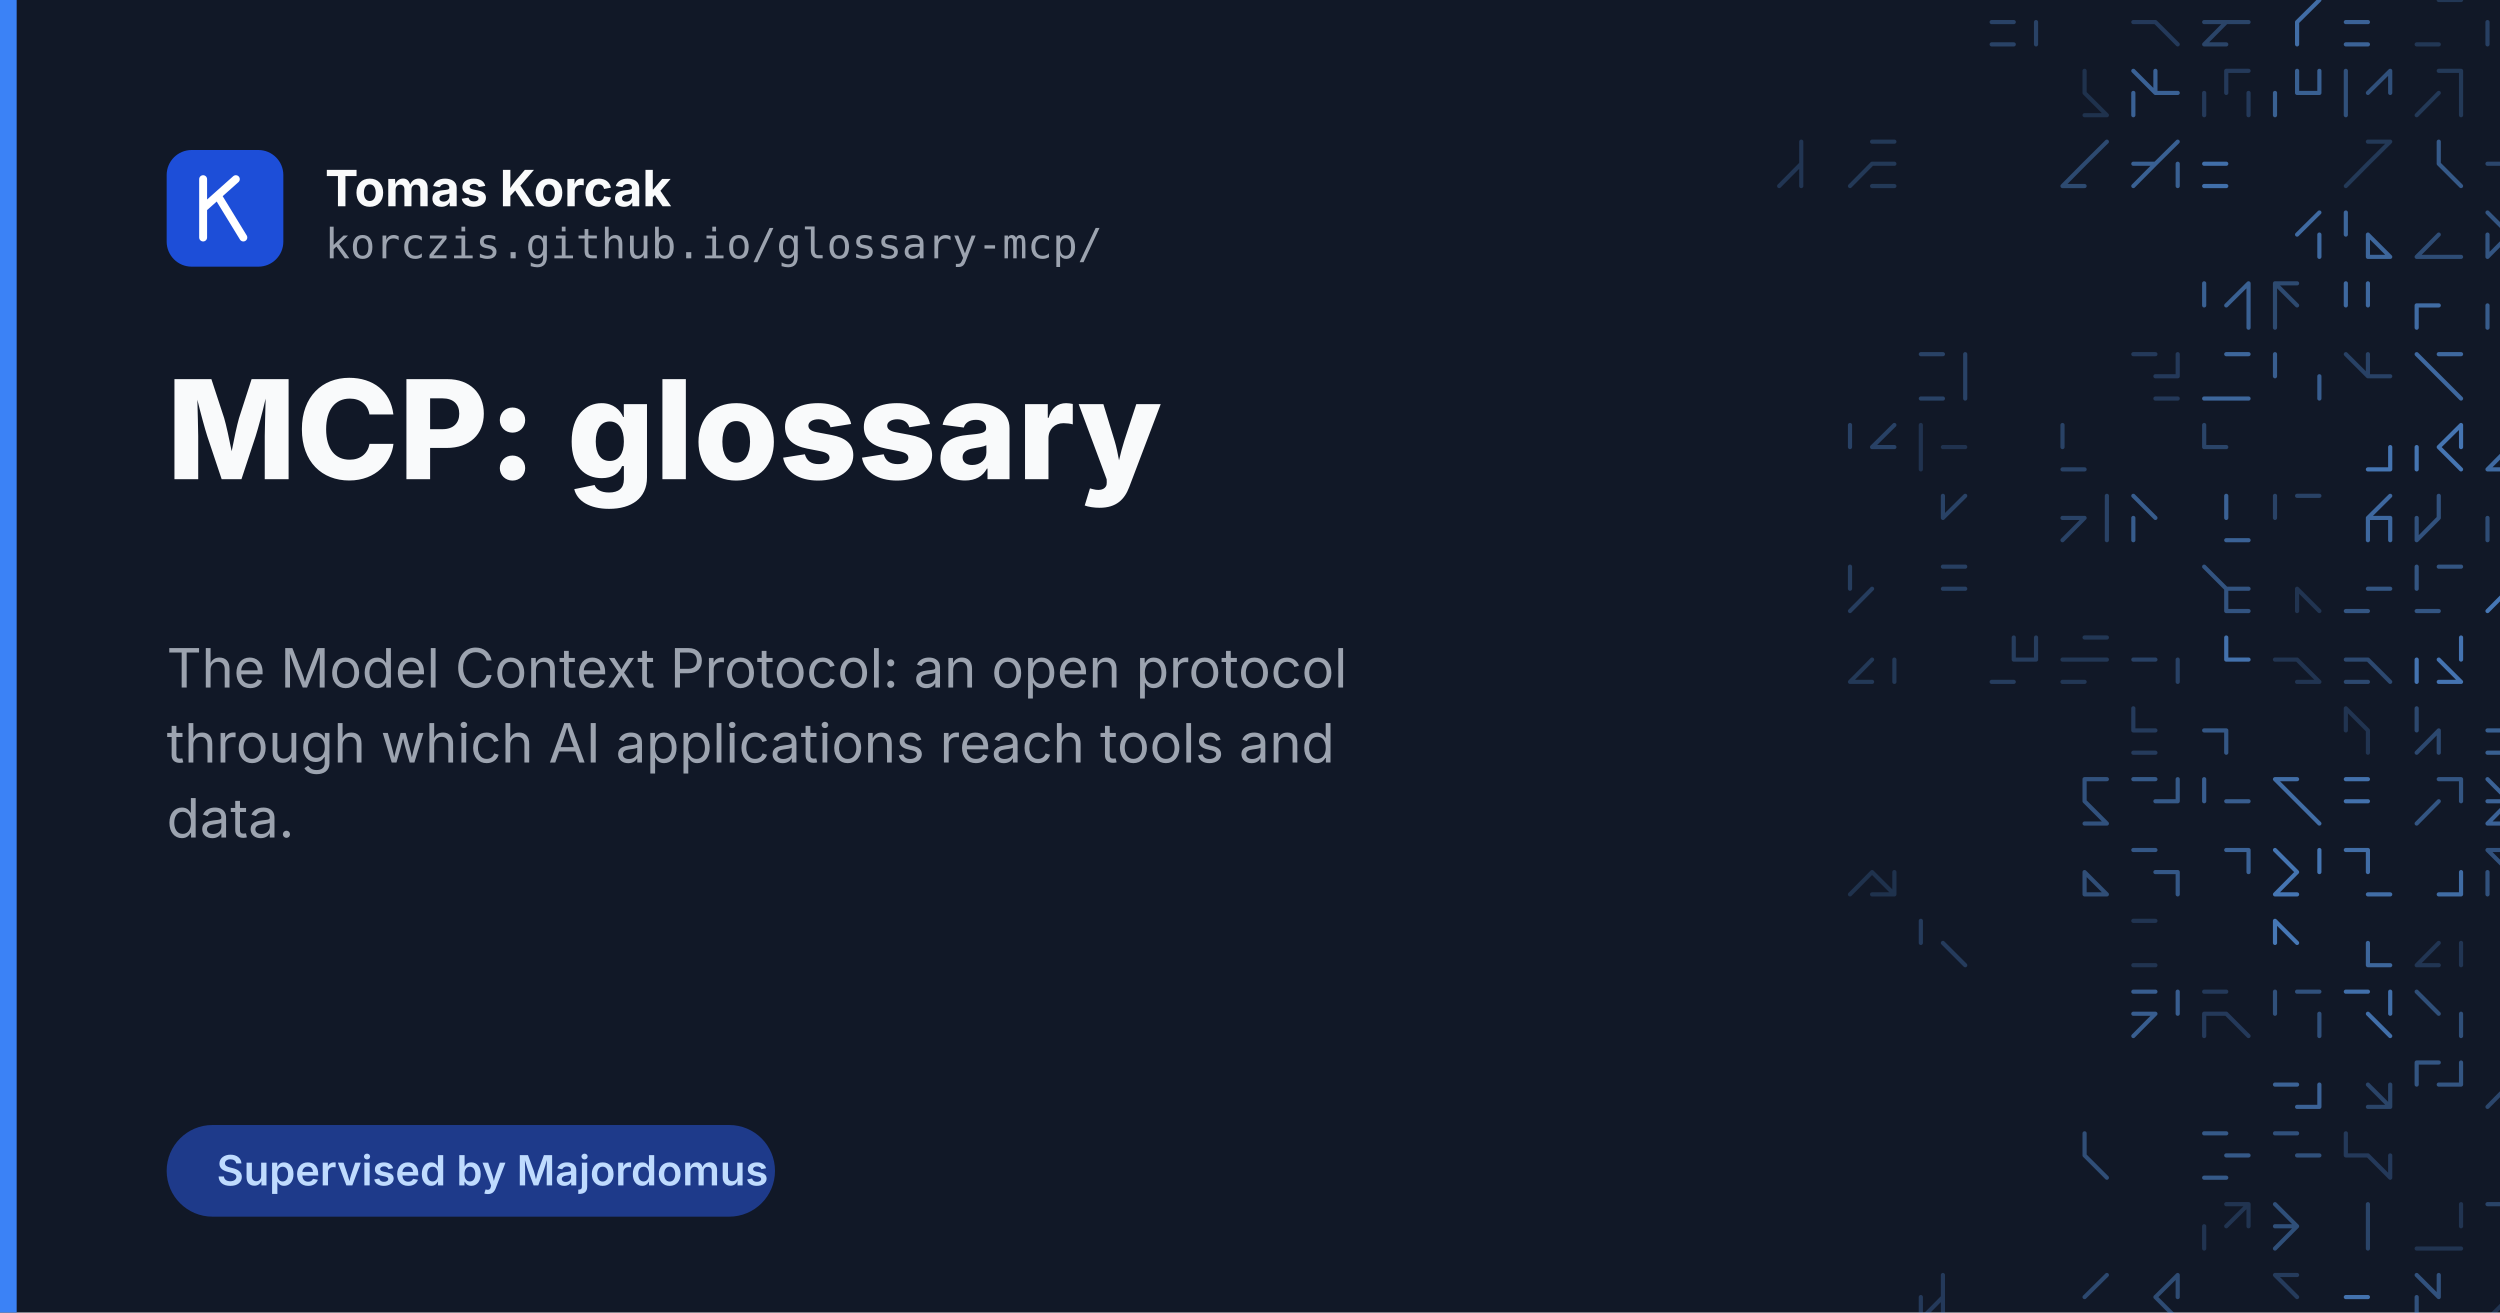
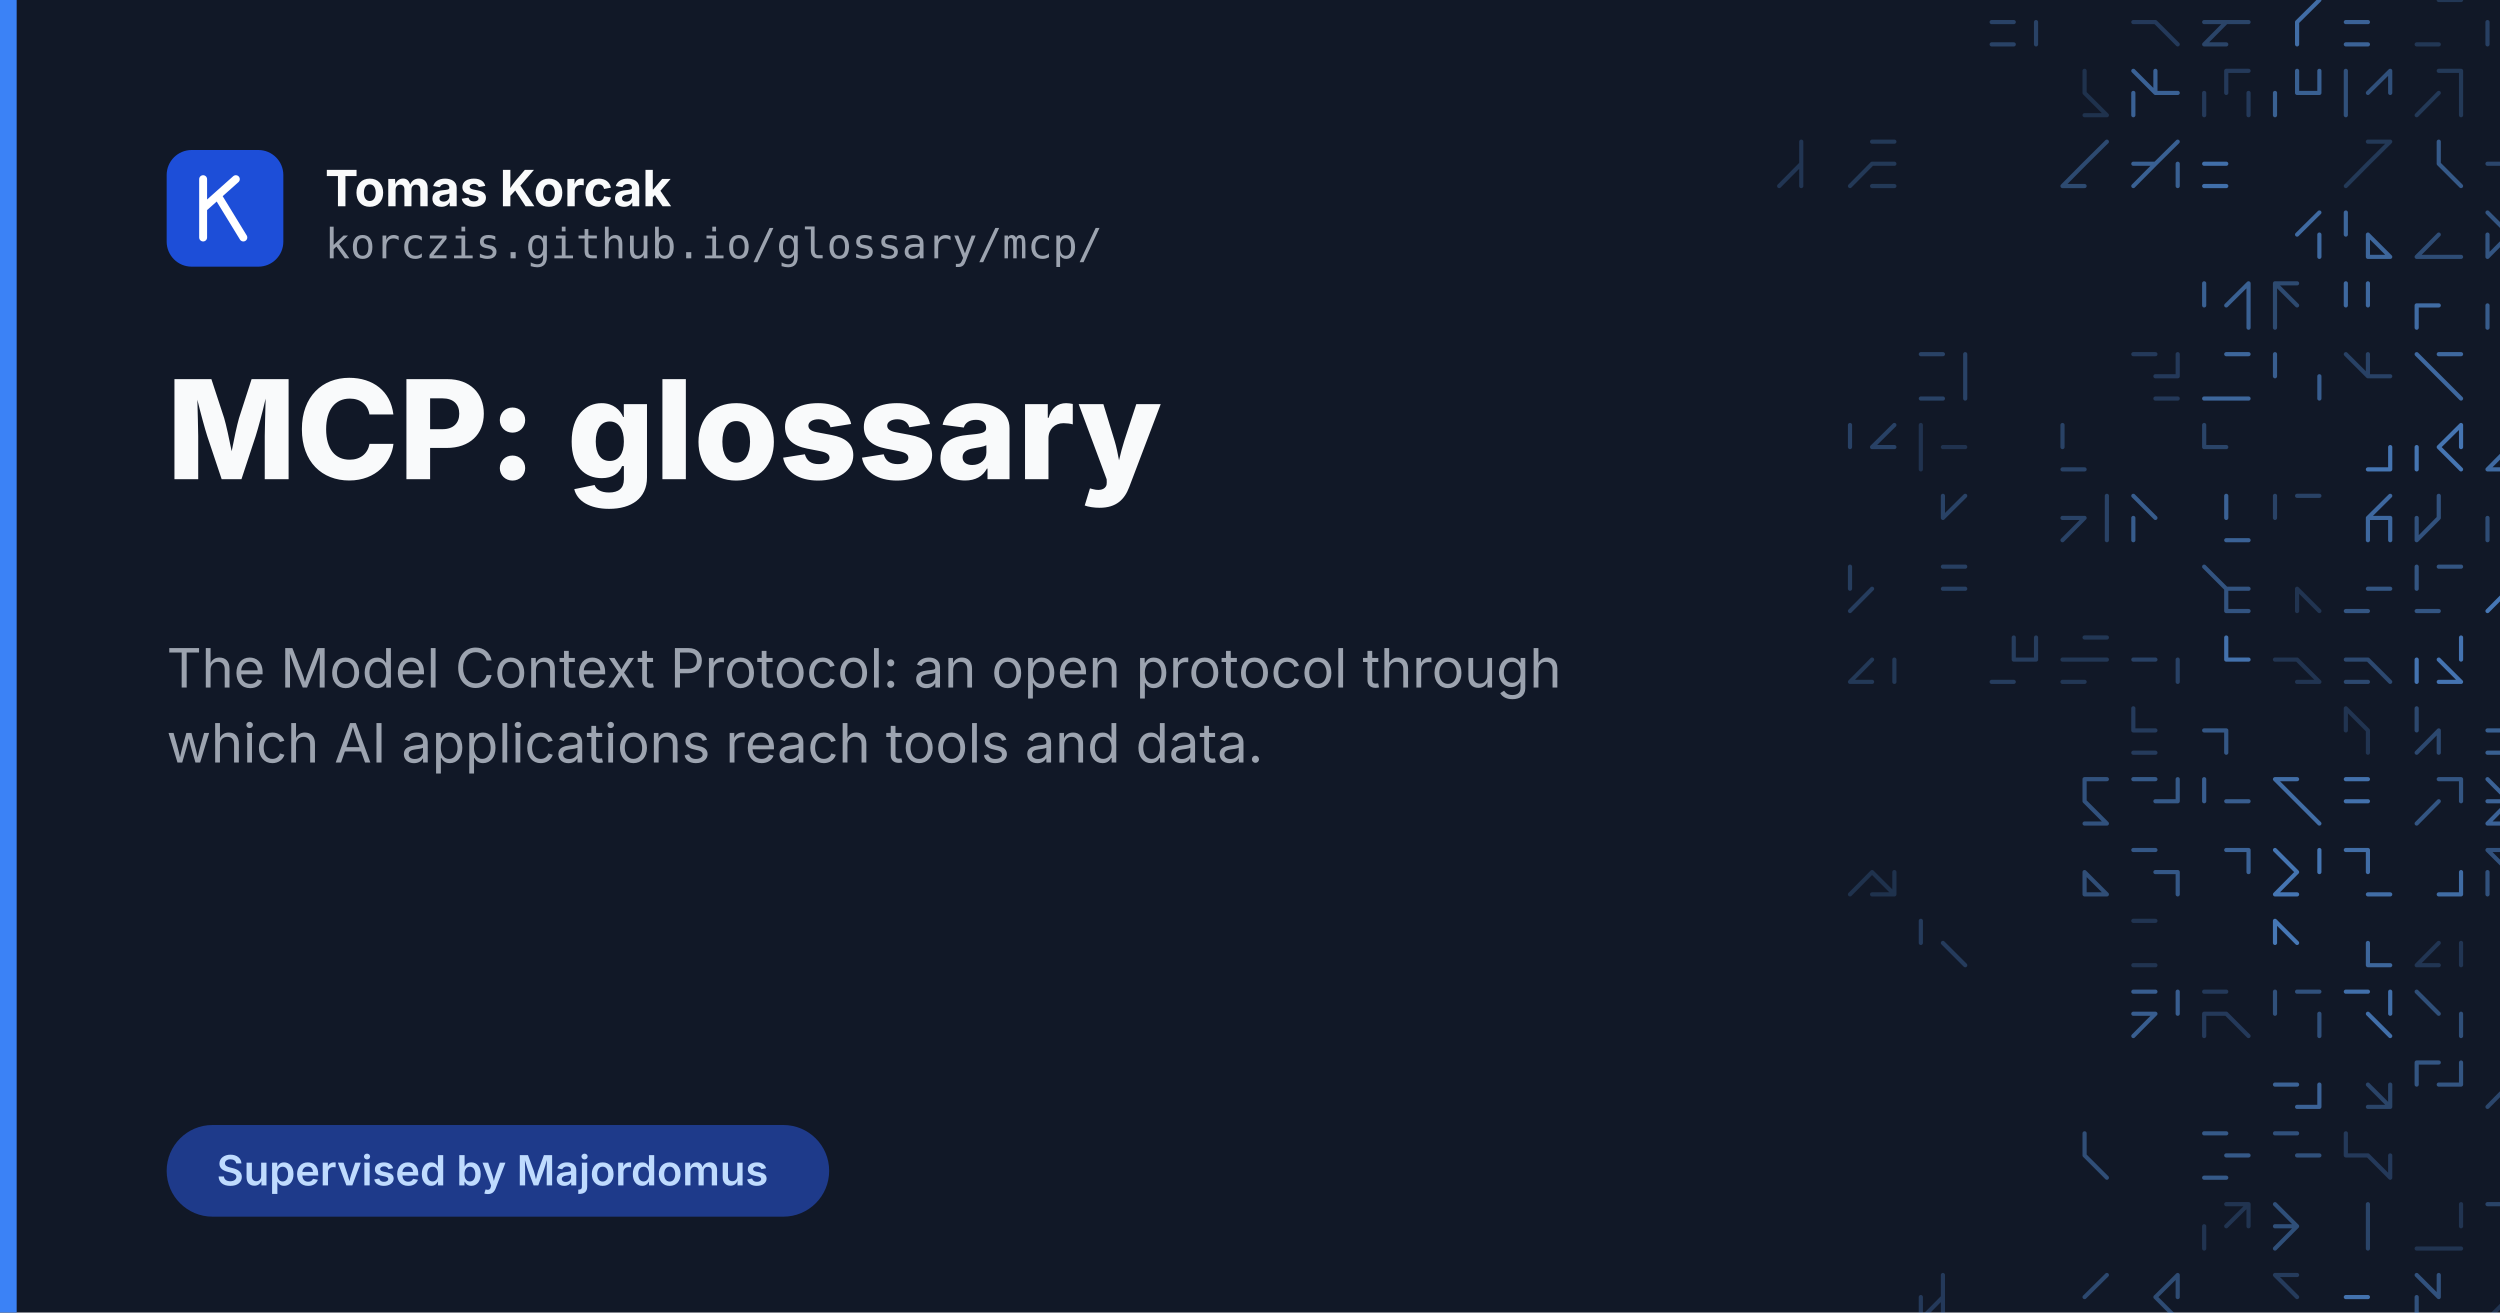
- <svg xmlns="http://www.w3.org/2000/svg" width="1200" height="630" viewBox="0 0 1200 630">
+ <svg xmlns="http://www.w3.org/2000/svg" width="1200" height="630" viewBox="0 0 1200 630" xml:lang="en">
  <rect width="1200" height="630" fill="#111827" />
  <g fill="none" stroke="#60a5fa" stroke-width="2" stroke-linecap="round">
    <path d="M956.0 21.3L966.6 21.3M956.0 10.6L966.6 10.6M977.3 10.6L977.3 21.3" opacity="0.30" />
    <path d="M1024.0 10.6L1034.6 10.6M1034.6 10.6L1045.3 21.3" opacity="0.24" />
    <path d="M1068.6 10.6L1079.3 10.6M1068.6 10.6L1058.0 21.3M1058.0 10.6L1068.6 10.6M1058.0 21.3L1068.6 21.3" opacity="0.31" />
    <path d="M1102.6 10.6L1102.6 21.3M1113.3 0.0L1102.6 10.6" opacity="0.60" />
    <path d="M1126.0 10.6L1136.6 10.6M1126.0 21.3L1136.6 21.3M1126.0 10.6L1136.6 10.6" opacity="0.53" />
    <path d="M1160.0 21.3L1170.6 21.3M1170.6 0.0L1181.3 0.0" opacity="0.22" />
    <path d="M1194.0 10.6L1194.0 21.3M1204.6 10.6L1215.3 10.6M1204.6 10.6L1215.3 21.3" opacity="0.28" />
    <path d="M1228.0 0.0L1238.6 10.6M1238.6 10.6L1228.0 21.3M1238.6 0.0L1249.3 0.0M1249.3 10.6L1249.3 21.3" opacity="0.45" />
    <path d="M1000.6 44.6L1011.3 55.3M1000.6 55.3L1011.3 55.3M1000.6 34.0L1000.6 44.6" opacity="0.18" />
    <path d="M1034.6 44.6L1045.3 44.6M1034.6 34.0L1034.6 44.6M1024.0 34.0L1034.6 44.6M1024.0 44.6L1024.0 55.3" opacity="0.52" />
    <path d="M1079.3 44.6L1079.3 55.3M1068.6 34.0L1068.6 44.6M1068.6 34.0L1079.3 34.0M1058.0 44.6L1058.0 55.3" opacity="0.24" />
    <path d="M1102.6 44.6L1113.3 44.6M1092.0 44.6L1092.0 55.3M1113.3 34.0L1113.3 44.6M1102.6 34.0L1102.6 44.6" opacity="0.51" />
    <path d="M1126.0 34.0L1126.0 44.6M1147.3 34.0L1147.3 44.6M1126.0 44.6L1126.0 55.3M1147.3 34.0L1136.6 44.6" opacity="0.40" />
    <path d="M1181.3 44.6L1181.3 55.3M1170.6 44.6L1160.0 55.3M1181.3 34.0L1181.3 44.6M1170.6 34.0L1181.3 34.0" opacity="0.23" />
    <path d="M1238.6 44.6L1249.3 44.6M1249.3 34.0L1238.6 44.6" opacity="0.50" />
    <path d="M864.6 78.6L854.0 89.3M864.6 68.0L864.6 78.6M864.6 78.6L864.6 89.3" opacity="0.21" />
    <path d="M898.6 68.0L909.3 68.0M898.6 89.3L909.3 89.3M898.6 78.6L909.3 78.6M898.6 78.6L888.0 89.3" opacity="0.23" />
    <path d="M1000.6 78.6L990.0 89.3M990.0 89.3L1000.6 89.3M1011.3 68.0L1000.6 78.6" opacity="0.35" />
    <path d="M1045.3 68.0L1034.6 78.6M1024.0 78.6L1034.6 78.6M1034.6 78.6L1024.0 89.3M1045.3 78.6L1045.3 89.3" opacity="0.51" />
    <path d="M1058.0 89.3L1068.6 89.3M1058.0 78.6L1068.6 78.6" opacity="0.62" />
    <path d="M1136.6 68.0L1147.3 68.0M1136.6 78.6L1126.0 89.3M1147.3 68.0L1136.6 78.6M1136.6 68.0L1147.3 68.0" opacity="0.23" />
    <path d="M1170.6 78.6L1181.3 89.3M1170.6 68.0L1170.6 78.6" opacity="0.46" />
    <path d="M1215.3 78.6L1215.3 89.3M1194.0 78.6L1204.6 78.6M1204.6 78.6L1215.3 78.6" opacity="0.33" />
    <path d="M1228.0 68.0L1238.6 78.6M1228.0 89.3L1238.6 89.3" opacity="0.37" />
    <path d="M1113.3 102.0L1102.6 112.6M1113.3 112.6L1113.3 123.3" opacity="0.58" />
    <path d="M1126.0 102.0L1126.0 112.6M1136.6 123.3L1147.3 123.3M1136.6 112.6L1147.3 123.3M1136.6 112.6L1136.6 123.3" opacity="0.55" />
    <path d="M1170.6 112.6L1160.0 123.3M1170.6 123.3L1181.3 123.3M1160.0 123.3L1170.6 123.3M1170.6 112.6L1160.0 123.3" opacity="0.37" />
    <path d="M1204.6 112.6L1194.0 123.3M1194.0 112.6L1194.0 123.3M1194.0 102.0L1204.6 112.6M1204.6 102.0L1204.6 112.6" opacity="0.43" />
    <path d="M1238.6 112.6L1228.0 123.3M1238.6 112.6L1249.3 123.3" opacity="0.21" />
    <path d="M1079.3 146.6L1079.3 157.3M1079.3 136.0L1079.3 146.6M1058.0 136.0L1058.0 146.6M1079.3 136.0L1068.6 146.6" opacity="0.51" />
    <path d="M1092.0 136.0L1092.0 146.6M1092.0 146.6L1092.0 157.3M1092.0 136.0L1102.6 136.0M1092.0 136.0L1102.6 146.6" opacity="0.35" />
    <path d="M1126.0 136.0L1126.0 146.6M1136.6 136.0L1136.6 146.6" opacity="0.57" />
    <path d="M1160.0 146.6L1160.0 157.3M1160.0 146.6L1170.6 146.6" opacity="0.59" />
    <path d="M1204.6 136.0L1204.6 146.6M1194.0 146.6L1194.0 157.3M1204.6 157.3L1215.3 157.3" opacity="0.48" />
    <path d="M1228.0 146.6L1238.6 146.6M1238.6 146.6L1249.3 146.6M1238.6 146.6L1238.6 157.3" opacity="0.27" />
    <path d="M943.3 180.6L943.3 191.3M922.0 170.0L932.6 170.0M943.3 170.0L943.3 180.6M922.0 191.3L932.6 191.3" opacity="0.30" />
    <path d="M1034.6 180.6L1045.3 180.6M1045.3 170.0L1045.3 180.6M1034.6 191.3L1045.3 191.3M1024.0 170.0L1034.6 170.0" opacity="0.24" />
    <path d="M1058.0 191.3L1068.6 191.3M1068.6 170.0L1079.3 170.0M1068.6 191.3L1079.3 191.3" opacity="0.55" />
    <path d="M1092.0 170.0L1092.0 180.6M1113.3 180.6L1113.3 191.3" opacity="0.49" />
    <path d="M1126.0 170.0L1136.6 180.6M1136.6 170.0L1136.6 180.6M1136.6 180.6L1147.3 180.6" opacity="0.29" />
    <path d="M1170.6 170.0L1181.3 170.0M1170.6 180.6L1181.3 191.3M1160.0 170.0L1170.6 180.6" opacity="0.57" />
    <path d="M1204.6 170.0L1204.6 180.6M1215.3 170.0L1215.3 180.6" opacity="0.31" />
    <path d="M898.6 214.6L909.3 214.6M909.3 204.0L898.6 214.6M888.0 204.0L888.0 214.6" opacity="0.29" />
    <path d="M932.6 214.6L943.3 214.6M922.0 204.0L922.0 214.6M922.0 214.6L922.0 225.3" opacity="0.19" />
    <path d="M990.0 204.0L990.0 214.6M990.0 225.3L1000.6 225.3" opacity="0.30" />
    <path d="M1058.0 214.6L1068.6 214.6M1058.0 204.0L1058.0 214.6" opacity="0.31" />
    <path d="M1147.3 214.6L1147.3 225.3M1136.6 225.3L1147.3 225.3" opacity="0.66" />
    <path d="M1160.0 214.6L1160.0 225.3M1181.3 204.0L1181.3 214.6M1181.3 204.0L1170.6 214.6M1170.6 214.6L1181.3 225.3" opacity="0.66" />
    <path d="M1215.3 204.0L1204.6 214.6M1194.0 225.3L1204.6 225.3M1204.6 214.6L1194.0 225.3" opacity="0.58" />
    <path d="M1249.3 204.0L1238.6 214.6M1238.6 225.3L1249.3 225.3M1228.0 214.6L1238.6 214.6M1238.6 214.6L1238.6 225.3" opacity="0.50" />
    <path d="M932.6 238.0L932.6 248.6M943.3 238.0L932.6 248.6" opacity="0.30" />
    <path d="M1011.3 238.0L1011.3 248.6M990.0 248.6L1000.6 248.6M1011.3 248.6L1011.3 259.3M1000.6 248.6L990.0 259.3" opacity="0.30" />
    <path d="M1024.0 238.0L1034.6 248.6M1024.0 248.6L1024.0 259.3" opacity="0.48" />
    <path d="M1068.6 259.3L1079.3 259.3M1068.6 238.0L1068.6 248.6" opacity="0.52" />
    <path d="M1102.6 238.0L1113.3 238.0M1092.0 238.0L1092.0 248.6" opacity="0.30" />
    <path d="M1147.3 248.6L1147.3 259.3M1136.6 248.6L1147.3 248.6M1136.6 248.6L1136.6 259.3M1147.3 238.0L1136.6 248.6" opacity="0.57" />
    <path d="M1170.6 248.6L1160.0 259.3M1170.6 248.6L1160.0 259.3M1170.6 238.0L1170.6 248.6M1160.0 248.6L1160.0 259.3" opacity="0.41" />
    <path d="M1194.0 248.6L1194.0 259.3M1204.6 248.6L1215.3 259.3M1204.6 259.3L1215.3 259.3" opacity="0.37" />
    <path d="M1249.3 238.0L1238.6 248.6M1238.6 248.6L1249.3 259.3" opacity="0.52" />
    <path d="M888.0 272.0L888.0 282.6M898.6 282.6L888.0 293.3" opacity="0.26" />
    <path d="M932.6 282.6L943.3 282.6M932.6 272.0L943.3 272.0" opacity="0.28" />
    <path d="M1068.6 282.6L1079.3 282.6M1068.6 282.6L1068.6 293.3M1058.0 272.0L1068.6 282.6M1068.6 293.3L1079.3 293.3" opacity="0.42" />
    <path d="M1102.6 282.6L1113.3 293.3M1102.6 282.6L1102.6 293.3M1102.6 282.6L1113.3 293.3" opacity="0.20" />
    <path d="M1126.0 293.3L1136.6 293.3M1136.6 282.6L1147.3 282.6M1126.0 293.3L1136.6 293.3M1136.6 282.6L1147.3 282.6" opacity="0.43" />
    <path d="M1170.6 272.0L1181.3 272.0M1160.0 293.3L1170.6 293.3M1170.6 272.0L1181.3 272.0M1160.0 272.0L1160.0 282.6" opacity="0.43" />
    <path d="M1204.6 272.0L1215.3 272.0M1204.6 282.6L1194.0 293.3" opacity="0.67" />
    <path d="M1249.3 282.6L1249.3 293.3M1238.6 282.6L1238.6 293.3M1228.0 272.0L1228.0 282.6M1238.6 282.6L1238.6 293.3" opacity="0.28" />
    <path d="M909.3 316.6L909.3 327.3M888.0 327.3L898.6 327.3M898.6 316.6L888.0 327.3" opacity="0.23" />
    <path d="M966.6 306.0L966.6 316.6M956.0 327.3L966.6 327.3M966.6 316.6L977.3 316.6M977.3 306.0L977.3 316.6" opacity="0.26" />
    <path d="M1000.6 316.6L1011.3 316.6M990.0 327.3L1000.6 327.3M1000.6 306.0L1011.3 306.0M990.0 316.6L1000.6 316.6" opacity="0.22" />
    <path d="M1045.3 316.6L1045.3 327.3M1024.0 316.6L1034.6 316.6" opacity="0.29" />
    <path d="M1068.6 306.0L1068.6 316.6M1068.6 316.6L1079.3 316.6" opacity="0.63" />
    <path d="M1102.6 316.6L1113.3 327.3M1092.0 316.6L1102.6 316.6M1102.6 327.3L1113.3 327.3" opacity="0.20" />
    <path d="M1126.0 327.3L1136.6 327.3M1126.0 316.6L1136.6 316.6M1136.6 316.6L1147.3 327.3" opacity="0.34" />
    <path d="M1160.0 316.6L1160.0 327.3M1181.3 306.0L1181.3 316.6M1170.6 327.3L1181.3 327.3M1170.6 316.6L1181.3 327.3" opacity="0.65" />
    <path d="M1024.0 350.6L1034.6 350.6M1024.0 340.0L1024.0 350.6M1024.0 361.3L1034.6 361.3" opacity="0.25" />
    <path d="M1068.6 350.6L1068.6 361.3M1058.0 350.6L1068.6 350.6" opacity="0.45" />
    <path d="M1136.6 350.6L1136.6 361.3M1126.0 340.0L1136.6 350.6M1126.0 340.0L1126.0 350.6M1126.0 340.0L1126.0 350.6" opacity="0.20" />
    <path d="M1170.6 350.6L1160.0 361.3M1160.0 340.0L1160.0 350.6M1160.0 340.0L1160.0 350.6M1170.6 350.6L1170.6 361.3" opacity="0.34" />
    <path d="M1194.0 350.6L1204.6 350.6M1194.0 361.3L1204.6 361.3M1215.3 340.0L1204.6 350.6M1215.3 350.6L1215.3 361.3" opacity="0.50" />
    <path d="M1228.0 340.0L1238.6 350.6M1238.6 350.6L1238.6 361.3" opacity="0.48" />
    <path d="M1000.6 384.6L1011.3 395.3M1000.6 374.0L1000.6 384.6M1000.6 374.0L1011.3 374.0M1000.6 395.3L1011.3 395.3" opacity="0.41" />
    <path d="M1045.3 374.0L1045.3 384.6M1034.6 384.6L1045.3 384.6M1024.0 374.0L1034.6 374.0M1034.6 384.6L1045.3 384.6" opacity="0.46" />
    <path d="M1068.6 384.6L1079.3 384.6M1058.0 374.0L1058.0 384.6" opacity="0.49" />
    <path d="M1102.6 384.6L1113.3 395.3M1092.0 374.0L1102.6 374.0M1092.0 374.0L1102.6 384.6" opacity="0.60" />
    <path d="M1126.0 384.6L1136.6 384.6M1126.0 374.0L1136.6 374.0" opacity="0.63" />
    <path d="M1170.6 384.6L1160.0 395.3M1181.3 374.0L1181.3 384.6M1170.6 374.0L1181.3 374.0" opacity="0.43" />
    <path d="M1194.0 395.3L1204.6 395.3M1194.0 374.0L1204.6 384.6M1194.0 384.6L1204.6 384.6M1204.6 384.6L1194.0 395.3" opacity="0.53" />
    <path d="M1228.0 384.6L1228.0 395.3M1228.0 374.0L1228.0 384.6M1238.6 384.6L1249.3 395.3" opacity="0.21" />
    <path d="M909.3 418.6L909.3 429.3M898.6 418.6L909.3 429.3M898.6 418.6L888.0 429.3M898.6 429.3L909.3 429.3" opacity="0.18" />
    <path d="M1000.6 418.6L1000.6 429.3M1000.6 429.3L1011.3 429.3M1000.6 418.6L1011.3 429.3" opacity="0.38" />
    <path d="M1045.3 418.6L1045.3 429.3M1024.0 408.0L1034.6 408.0M1034.6 418.6L1045.3 418.6" opacity="0.45" />
    <path d="M1079.3 408.0L1079.3 418.6M1068.6 408.0L1079.3 408.0" opacity="0.53" />
    <path d="M1102.6 418.6L1092.0 429.3M1092.0 429.3L1102.6 429.3M1092.0 408.0L1102.6 418.6M1113.3 408.0L1113.3 418.6" opacity="0.66" />
    <path d="M1136.6 408.0L1136.6 418.6M1136.6 429.3L1147.3 429.3M1136.6 429.3L1147.3 429.3M1126.0 408.0L1136.6 408.0" opacity="0.60" />
    <path d="M1181.3 418.6L1181.3 429.3M1170.6 429.3L1181.3 429.3" opacity="0.59" />
    <path d="M1194.0 408.0L1204.6 408.0M1194.0 418.6L1194.0 429.3M1194.0 408.0L1204.6 418.6" opacity="0.41" />
    <path d="M1238.6 418.6L1238.6 429.3M1238.6 429.3L1249.3 429.3" opacity="0.56" />
    <path d="M922.0 442.0L922.0 452.6M932.6 452.6L943.3 463.3" opacity="0.25" />
    <path d="M1024.0 442.0L1034.6 442.0M1024.0 463.3L1034.6 463.3" opacity="0.20" />
    <path d="M1092.0 442.0L1102.6 452.6M1092.0 442.0L1092.0 452.6" opacity="0.67" />
    <path d="M1136.6 463.3L1147.3 463.3M1136.6 452.6L1136.6 463.3" opacity="0.55" />
    <path d="M1160.0 463.3L1170.6 463.3M1170.6 452.6L1160.0 463.3M1181.3 452.6L1181.3 463.3" opacity="0.21" />
    <path d="M1204.6 442.0L1204.6 452.6M1204.6 442.0L1204.6 452.6" opacity="0.32" />
    <path d="M1228.0 463.3L1238.6 463.3M1249.3 442.0L1238.6 452.6M1238.6 442.0L1238.6 452.6M1228.0 442.0L1238.6 452.6" opacity="0.23" />
    <path d="M1034.6 486.6L1024.0 497.3M1024.0 476.0L1034.6 476.0M1045.3 476.0L1045.3 486.6M1024.0 486.6L1034.6 486.6" opacity="0.49" />
    <path d="M1068.6 486.6L1079.3 497.3M1058.0 486.6L1068.6 486.6M1058.0 486.6L1058.0 497.3M1058.0 476.0L1068.6 476.0" opacity="0.24" />
    <path d="M1092.0 476.0L1092.0 486.6M1113.3 486.6L1113.3 497.3M1102.6 476.0L1113.3 476.0" opacity="0.40" />
    <path d="M1136.6 486.6L1147.3 497.3M1126.0 476.0L1136.6 476.0M1147.3 476.0L1147.3 486.6" opacity="0.62" />
    <path d="M1160.0 476.0L1170.6 486.6M1181.3 486.6L1181.3 497.3" opacity="0.39" />
    <path d="M1249.3 476.0L1238.6 486.6M1228.0 476.0L1238.6 486.6M1238.6 486.6L1228.0 497.3" opacity="0.32" />
    <path d="M1102.6 531.3L1113.3 531.3M1092.0 520.6L1102.6 520.6M1113.3 520.6L1113.3 531.3" opacity="0.53" />
    <path d="M1136.6 520.6L1147.3 531.3M1147.3 520.6L1147.3 531.3M1136.6 531.3L1147.3 531.3" opacity="0.31" />
    <path d="M1181.3 510.0L1181.3 520.6M1170.6 520.6L1181.3 520.6M1160.0 510.0L1160.0 520.6M1160.0 510.0L1170.6 510.0" opacity="0.43" />
    <path d="M1215.3 510.0L1215.3 520.6M1204.6 520.6L1194.0 531.3" opacity="0.33" />
    <path d="M1238.6 510.0L1238.6 520.6M1249.3 510.0L1238.6 520.6M1228.0 520.6L1228.0 531.3" opacity="0.34" />
    <path d="M1000.6 554.6L1011.3 565.3M1000.6 544.0L1000.6 554.6" opacity="0.38" />
    <path d="M1068.6 554.6L1079.3 554.6M1058.0 544.0L1068.6 544.0M1058.0 565.3L1068.6 565.3" opacity="0.46" />
    <path d="M1102.6 554.6L1113.3 554.6M1092.0 544.0L1102.6 544.0" opacity="0.40" />
    <path d="M1126.0 554.6L1136.6 554.6M1136.6 554.6L1147.3 565.3M1147.3 554.6L1147.3 565.3M1126.0 544.0L1126.0 554.6" opacity="0.24" />
    <path d="M1228.0 544.0L1238.6 544.0M1249.3 544.0L1238.6 554.6M1228.0 544.0L1238.6 544.0" opacity="0.56" />
    <path d="M1068.6 578.0L1079.3 578.0M1079.3 578.0L1079.3 588.6M1058.0 588.6L1058.0 599.3M1079.3 578.0L1068.6 588.6" opacity="0.20" />
    <path d="M1092.0 578.0L1102.6 588.6M1102.6 588.6L1092.0 599.3M1092.0 588.6L1102.6 588.6M1102.6 588.6L1092.0 599.3" opacity="0.39" />
    <path d="M1136.6 578.0L1136.6 588.6M1136.6 588.6L1136.6 599.3" opacity="0.31" />
    <path d="M1181.3 578.0L1181.3 588.6M1181.3 578.0L1181.3 588.6M1170.6 599.3L1181.3 599.3M1160.0 599.3L1170.6 599.3" opacity="0.20" />
    <path d="M1204.6 588.6L1204.6 599.3M1194.0 578.0L1204.6 578.0M1204.6 588.6L1215.3 599.3" opacity="0.31" />
    <path d="M1238.6 588.6L1249.3 588.6M1238.6 599.3L1249.3 599.3M1238.6 578.0L1249.3 578.0" opacity="0.32" />
    <path d="M932.6 612.0L932.6 622.6M922.0 622.6L922.0 633.3M932.6 622.6L932.6 633.3M932.6 622.6L922.0 633.3" opacity="0.24" />
    <path d="M1000.6 633.3L1011.3 633.3M1011.3 612.0L1000.6 622.6" opacity="0.34" />
    <path d="M1034.6 622.6L1045.3 633.3M1045.3 612.0L1034.6 622.6M1045.3 612.0L1045.3 622.6M1024.0 633.3L1034.6 633.3" opacity="0.36" />
    <path d="M1102.6 633.3L1113.3 633.3M1092.0 612.0L1102.6 622.6M1092.0 612.0L1102.6 612.0" opacity="0.25" />
    <path d="M1136.6 633.3L1147.3 633.3M1126.0 622.6L1136.6 622.6" opacity="0.64" />
    <path d="M1160.0 622.6L1160.0 633.3M1170.6 612.0L1170.6 622.6M1160.0 612.0L1170.6 622.6M1160.0 612.0L1170.6 622.6" opacity="0.41" />
    <path d="M1204.6 612.0L1215.3 612.0M1215.3 622.6L1215.3 633.3M1204.6 622.6L1194.0 633.3M1204.6 622.6L1215.3 633.3" opacity="0.20" />
    <path d="M1228.0 622.6L1238.6 622.6M1238.6 622.6L1238.6 633.3M1228.0 612.0L1238.6 612.0M1238.6 622.6L1238.6 633.3" opacity="0.49" />
    <path d="M966.6 646.0L977.3 646.0M966.6 656.6L966.6 667.3" opacity="0.43" />
    <path d="M1000.6 646.0L1011.3 646.0M1000.6 656.6L1011.3 656.6M1000.6 646.0L1000.6 656.6M1011.3 656.6L1011.3 667.3" opacity="0.32" />
    <path d="M1034.6 667.3L1045.3 667.3M1034.6 656.6L1045.3 656.6" opacity="0.43" />
    <path d="M1068.6 646.0L1068.6 656.6M1058.0 667.3L1068.6 667.3M1079.3 646.0L1068.6 656.6" opacity="0.57" />
    <path d="M1092.0 646.0L1102.6 656.6M1102.6 656.6L1113.3 656.6M1102.6 646.0L1113.3 646.0" opacity="0.23" />
    <path d="M1126.0 646.0L1126.0 656.6M1136.6 646.0L1147.3 646.0" opacity="0.37" />
    <path d="M1160.0 656.6L1170.6 656.6M1181.3 646.0L1170.6 656.6M1181.3 646.0L1181.3 656.6" opacity="0.55" />
  </g>
  <rect x="0" y="0" width="8" height="630" fill="#3b82f6" />
  <g font-family="Inter, Helvetica Neue, Helvetica, Arial, sans-serif">
    <rect x="80" y="72" width="56" height="56" rx="12" fill="#1d4ed8" />
    <g fill="none" stroke="#fff" stroke-width="3.8" stroke-linecap="round" stroke-linejoin="round">
      <path d="M97.5 86v28M97.5 100l15.7-14M104.5 93.9l12.3 20.1" />
    </g>
    <text x="156" y="99" font-size="24" font-weight="700" fill="#f9fafb">Tomas Korcak</text>
-     <text x="156" y="124" font-size="20" font-family="JetBrains Mono, Menlo, monospace" fill="#9ca3af">korczis.github.io/glossary-mcp/</text>
+     <text id="address" x="156" y="124" font-size="20" font-family="JetBrains Mono, Menlo, monospace" fill="#9ca3af">korczis.github.io/glossary/mcp/</text>
    <text x="80" y="230" font-size="66" font-weight="800" fill="#f9fafb">MCP: glossary</text>
-     <text x="80" y="330" font-size="26" fill="#9ca3af">The Model Context Protocol: an open protocol</text>
-     <text x="80" y="366" font-size="26" fill="#9ca3af">through which AI applications reach tools and</text>
-     <text x="80" y="402" font-size="26" fill="#9ca3af">data.</text>
-     <rect x="80" y="540" width="292" height="44" rx="22" fill="#1e3a8a" />
+     <text x="80" y="330" font-size="26" fill="#9ca3af">The Model Context Protocol: an open protocol through</text>
+     <text x="80" y="366" font-size="26" fill="#9ca3af">which AI applications reach tools and data.</text>
+     <rect x="80" y="540" width="318" height="44" rx="22" fill="#1e3a8a" />
    <text x="104" y="569" font-size="20" font-weight="600" fill="#bfdbfe">Supervised by Majordomus</text>
  </g>
</svg>
